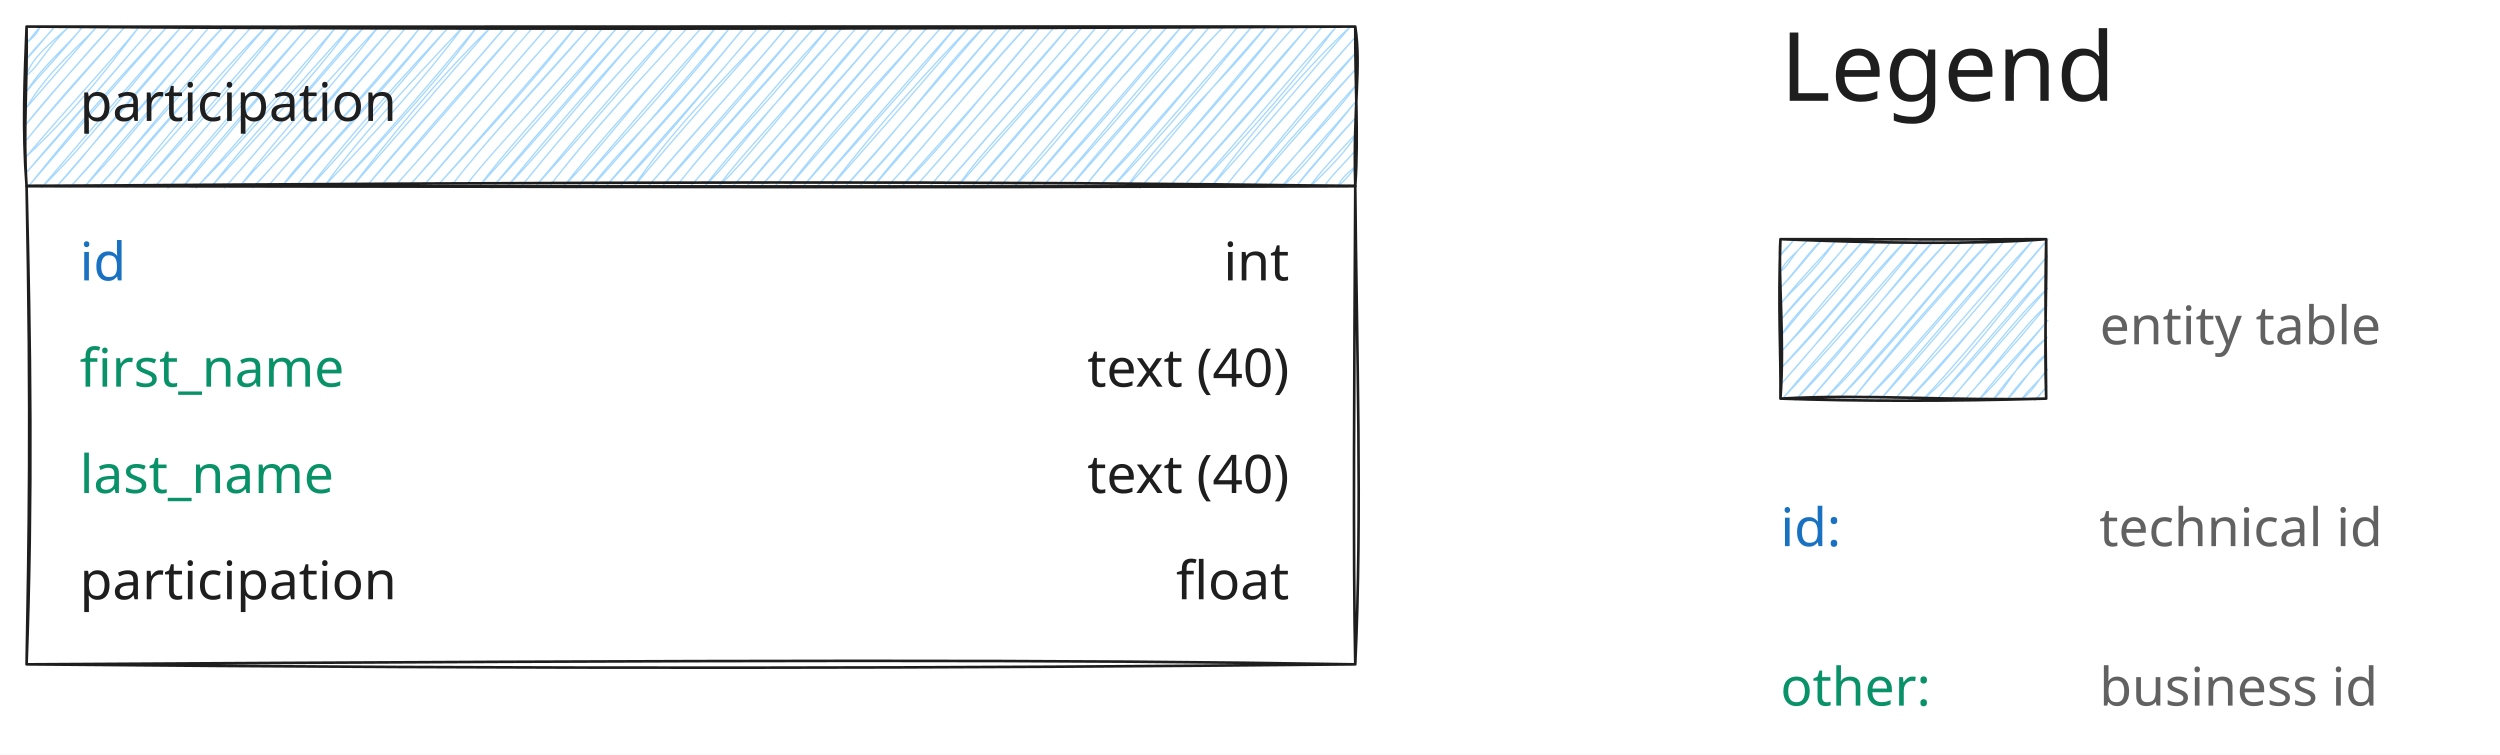
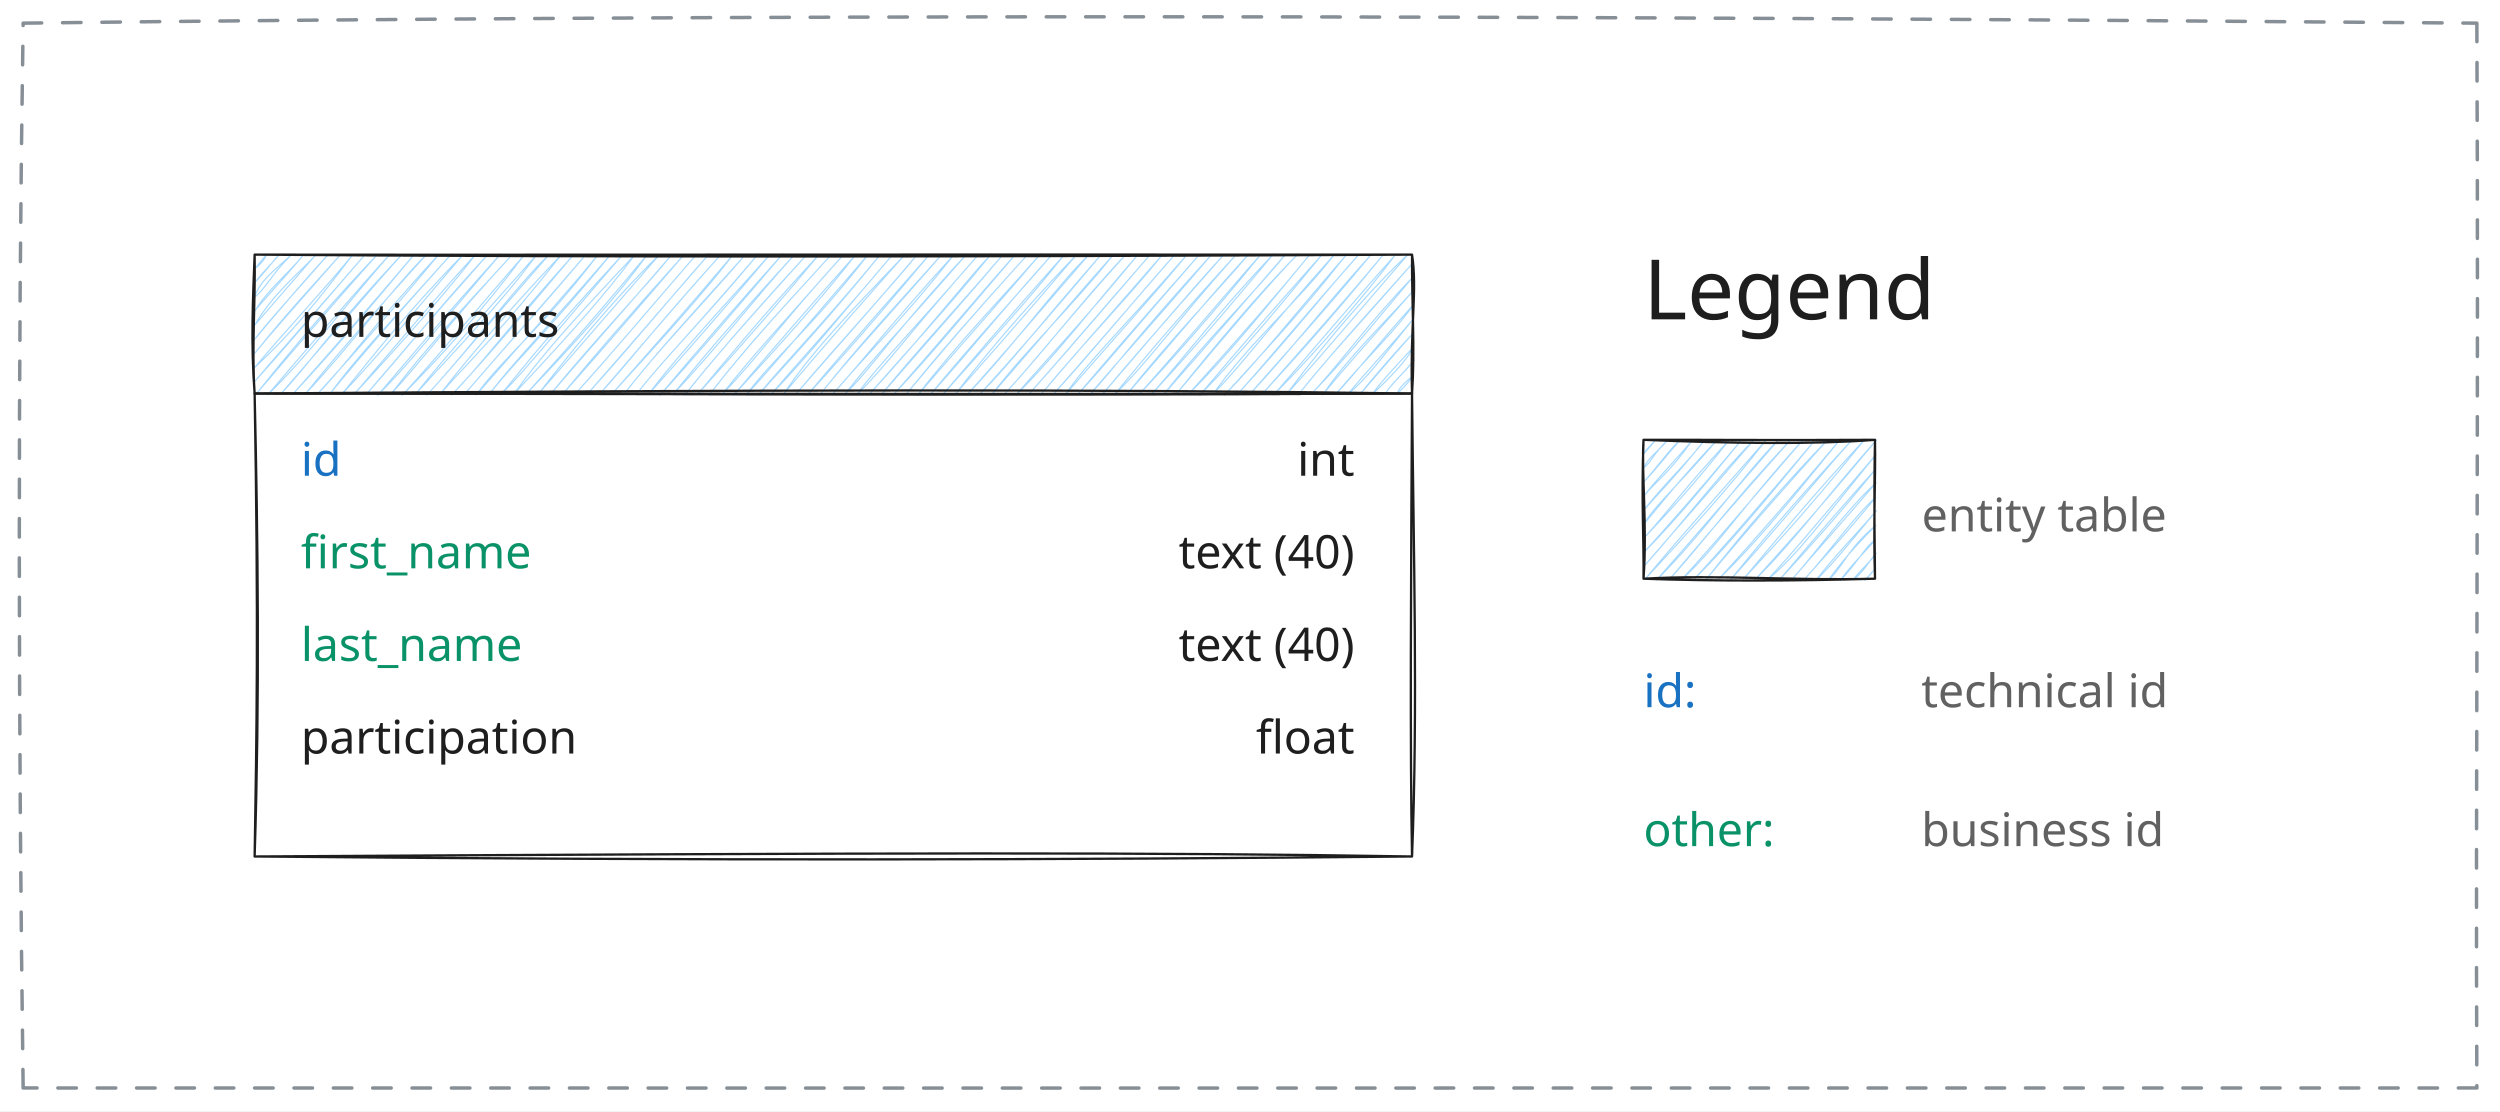
- <svg xmlns="http://www.w3.org/2000/svg" version="1.1" viewBox="0 0 940.776 284" width="940.776" height="284">
+ <svg xmlns="http://www.w3.org/2000/svg" version="1.1" viewBox="0 0 1080 480" width="1080" height="480">
  <defs>
    <style class="style-fonts">
      @font-face {
        font-family: "Virgil";
        src: url("https://excalidraw.com/Virgil.woff2");
      }
      @font-face {
        font-family: "Cascadia";
        src: url("https://excalidraw.com/Cascadia.woff2");
      }
      @font-face {
        font-family: "Assistant";
        src: url("https://excalidraw.com/Assistant-Regular.woff2");
      }
    </style>
  </defs>
-   <rect x="0" y="0" width="940.776" height="284" fill="#ffffff" />
-   <g stroke-linecap="round" transform="translate(10 10) rotate(0 250 30)">
+   <rect x="0" y="0" width="1080" height="480" fill="#ffffff" />
+   <g stroke-linecap="round" transform="translate(10 10) rotate(0 530 230)">
+     <path d="M0 0 C315.49 -3.8, 632.95 -3.54, 1060 0 M1060 0 C1060.82 165.09, 1059.38 330.33, 1060 460 M1060 460 C840.68 459.94, 621.42 460.13, 0 460 M0 460 C-2.09 305.04, -2.33 149.35, 0 0" stroke="#868e96" stroke-width="1.5" fill="none" stroke-dasharray="8 9" />
+   </g>
+   <g stroke-linecap="round" transform="translate(110 110) rotate(0 250 30)">
    <path d="M0 0 C0 0, 0 0, 0 0 M0 0 C0 0, 0 0, 0 0 M-0.26 6.4 C1.68 4.79, 3.87 2.95, 4.99 0.36 M-0.26 6.4 C1.81 4.26, 3.39 1.77, 4.99 0.36 M0.13 12.04 C3.39 7.54, 8.48 2.91, 10.63 -0.03 M0.13 12.04 C4.11 7.96, 7.25 3.65, 10.63 -0.03 M-0.13 18.44 C2.23 11.6, 7.73 7.4, 15.62 0.33 M-0.13 18.44 C4.61 14.98, 6.6 9.35, 15.62 0.33 M0.27 24.08 C5.57 15.24, 14.57 8.16, 21.26 -0.07 M0.27 24.08 C5.33 17.87, 12.45 10.62, 21.26 -0.07 M0 30.48 C8.08 16.69, 18.94 8.27, 26.25 0.29 M0 30.48 C9.94 18.92, 21.28 6, 26.25 0.29 M-0.26 36.88 C7.73 26.72, 16.83 16.96, 31.89 -0.1 M-0.26 36.88 C11.59 22.81, 23.96 8.28, 31.89 -0.1 M0.14 42.52 C8.17 32.6, 16.02 24.18, 36.88 0.26 M0.14 42.52 C13.14 26.09, 27.84 10.37, 36.88 0.26 M-0.12 48.92 C15.62 34.29, 27.53 19.75, 42.52 -0.14 M-0.12 48.92 C13.94 32.14, 30.59 14.56, 42.52 -0.14 M0.27 54.56 C13.22 39.11, 26.18 24.97, 47.51 0.22 M0.27 54.56 C13.01 40.45, 23.79 27.62, 47.51 0.22 M0.67 60.2 C19.1 37.1, 35.62 18.09, 53.15 -0.17 M0.67 60.2 C16.13 42.14, 32.6 22.7, 53.15 -0.17 M5.65 60.56 C23.66 42.95, 36.05 25.7, 58.14 0.19 M5.65 60.56 C25.55 37.27, 46.53 12.73, 58.14 0.19 M11.3 60.17 C22.99 48.08, 32.89 32.63, 63.78 -0.21 M11.3 60.17 C31.47 36.97, 52.33 12.33, 63.78 -0.21 M16.28 60.53 C37.39 36.91, 56 15.05, 68.77 0.15 M16.28 60.53 C31.85 43.76, 47.82 25.42, 68.77 0.15 M21.93 60.14 C42.2 38.65, 58.78 15.33, 74.41 -0.24 M21.93 60.14 C37.99 40.16, 56.08 20.02, 74.41 -0.24 M26.91 60.5 C40.81 46.12, 49.4 32.52, 79.4 0.12 M26.91 60.5 C45.61 39.79, 63.67 19.31, 79.4 0.12 M32.56 60.1 C43.68 44.86, 56.14 31.9, 85.04 -0.28 M32.56 60.1 C49.7 39.14, 67.81 18.98, 85.04 -0.28 M37.54 60.46 C49.63 45.78, 64.47 26.12, 90.03 0.08 M37.54 60.46 C54.66 42.52, 71.14 21.96, 90.03 0.08 M43.19 60.07 C64.46 37.04, 83.91 15.03, 95.67 -0.31 M43.19 60.07 C61.34 39, 79.49 17.09, 95.67 -0.31 M48.17 60.43 C65.94 40.36, 83.36 18.5, 100.66 0.05 M48.17 60.43 C60.25 46.41, 71.39 33.02, 100.66 0.05 M53.16 60.79 C65.53 48.5, 77.19 33.76, 106.3 -0.34 M53.16 60.79 C66.04 45.81, 77.32 31.92, 106.3 -0.34 M58.8 60.39 C73.7 40.88, 89.13 24.02, 111.29 0.02 M58.8 60.39 C72.6 45.45, 84.84 28.45, 111.29 0.02 M63.79 60.75 C80.94 43.35, 97.52 25.29, 116.27 0.38 M63.79 60.75 C82.23 40.51, 101.44 17.28, 116.27 0.38 M69.43 60.36 C86.58 41.38, 106.48 21.01, 121.92 -0.02 M69.43 60.36 C83.9 42.1, 99.08 25.71, 121.92 -0.02 M74.42 60.72 C95.15 37.99, 114.77 11.59, 126.91 0.34 M74.42 60.72 C86.15 47.84, 98.46 32.94, 126.91 0.34 M80.06 60.32 C93.87 44.7, 105.86 33.88, 132.55 -0.05 M80.06 60.32 C96.5 39.26, 114.11 19.5, 132.55 -0.05 M85.05 60.68 C97.74 47.73, 106.36 35.28, 137.54 0.31 M85.05 60.68 C99.04 45.77, 111.6 31.16, 137.54 0.31 M90.69 60.29 C108.71 39.35, 127.97 17.66, 143.18 -0.09 M90.69 60.29 C105.98 42.37, 122.89 23.97, 143.18 -0.09 M95.68 60.65 C107.53 44.24, 124.1 32.04, 148.17 0.27 M95.68 60.65 C114.95 38.71, 135.79 15.48, 148.17 0.27 M101.32 60.25 C115.24 43.02, 129.62 29.92, 153.81 -0.12 M101.32 60.25 C113.72 44.26, 128.42 29.5, 153.81 -0.12 M106.31 60.61 C118.01 46.25, 127.5 34.03, 158.8 0.24 M106.31 60.61 C119.1 47.62, 130.36 32.99, 158.8 0.24 M111.95 60.22 C125.15 41.92, 140.12 25.67, 164.44 -0.16 M111.95 60.22 C130.83 40.18, 149.66 19.71, 164.44 -0.16 M116.94 60.58 C138.46 38.18, 158.37 15.99, 169.43 0.2 M116.94 60.58 C127.58 48.65, 139.21 36.59, 169.43 0.2 M122.58 60.18 C136.57 42.26, 153.28 21.11, 175.07 -0.19 M122.58 60.18 C135.89 45.03, 149.77 28.94, 175.07 -0.19 M127.57 60.55 C146.51 38.57, 166.39 16.18, 180.06 0.17 M127.57 60.55 C147.19 36.54, 168.26 14.72, 180.06 0.17 M133.21 60.15 C145.51 45.16, 159.79 28.56, 185.7 -0.23 M133.21 60.15 C154.74 35.91, 174.91 12.32, 185.7 -0.23 M138.2 60.51 C152.73 44.58, 166.18 28.43, 190.69 0.13 M138.2 60.51 C157.87 38.71, 177.23 15.56, 190.69 0.13 M143.84 60.12 C164.46 37.32, 182.82 14.85, 196.33 -0.26 M143.84 60.12 C158.08 43.81, 171.83 28.07, 196.33 -0.26 M148.83 60.48 C161.99 46.13, 172.19 32.38, 201.32 0.1 M148.83 60.48 C165.03 41.81, 180.59 23.24, 201.32 0.1 M154.47 60.08 C175.9 36.63, 195.07 15.39, 206.96 -0.3 M154.47 60.08 C171.57 40.69, 186.47 23.94, 206.96 -0.3 M159.46 60.44 C174.19 41.23, 190.42 25, 211.95 0.06 M159.46 60.44 C171.41 45.01, 183.85 31.26, 211.95 0.06 M165.1 60.05 C176.38 45.67, 187.3 35.23, 217.59 -0.33 M165.1 60.05 C178.21 43.37, 194.37 27.65, 217.59 -0.33 M170.09 60.41 C179.78 47.58, 189.92 36.13, 222.58 0.03 M170.09 60.41 C186.67 41.94, 203.69 22.44, 222.58 0.03 M175.08 60.77 C194.1 38.08, 214.22 15.22, 228.22 -0.36 M175.08 60.77 C190.02 44.45, 202.95 29.25, 228.22 -0.36 M180.72 60.37 C199.43 40.75, 216.48 18.38, 233.21 0 M180.72 60.37 C192.74 45.74, 203.79 32.17, 233.21 0 M185.71 60.73 C196.86 46.8, 207.63 34.11, 238.19 0.36 M185.71 60.73 C197.91 45.66, 209.62 31.61, 238.19 0.36 M191.35 60.34 C204.83 44.21, 219.94 25.74, 243.84 -0.04 M191.35 60.34 C211.61 37.96, 231.61 14.83, 243.84 -0.04 M196.34 60.7 C213.21 38.53, 231.59 19.42, 248.82 0.32 M196.34 60.7 C212.05 40.16, 230.28 20.73, 248.82 0.32 M201.98 60.3 C216.8 45.15, 228.26 28.7, 254.47 -0.07 M201.98 60.3 C215.73 42.78, 230.82 26.68, 254.47 -0.07 M206.97 60.66 C223.18 41.63, 239.18 22.94, 259.45 0.29 M206.97 60.66 C226.11 39.84, 244.89 19.05, 259.45 0.29 M212.61 60.27 C225 43.77, 240.29 32.04, 265.1 -0.11 M212.61 60.27 C223.63 48.6, 234.91 34.76, 265.1 -0.11 M217.6 60.63 C228.79 46.86, 244.23 31.54, 270.08 0.25 M217.6 60.63 C232.91 43.6, 246.96 28.68, 270.08 0.25 M223.24 60.23 C237.09 43.96, 254.35 25.35, 275.73 -0.14 M223.24 60.23 C238.65 44.43, 251.9 27.65, 275.73 -0.14 M228.23 60.59 C241.58 40.84, 257.08 25.01, 280.71 0.22 M228.23 60.59 C246.32 38.9, 265.78 17.03, 280.71 0.22 M233.87 60.2 C246.5 45.54, 263.1 27.3, 286.36 -0.18 M233.87 60.2 C253.72 36.75, 274.63 14.36, 286.36 -0.18 M238.86 60.56 C256.84 39.07, 276.36 17.28, 291.34 0.18 M238.86 60.56 C258.87 38.8, 278.06 16.19, 291.34 0.18 M244.5 60.17 C255.45 46.14, 269.45 31.42, 296.99 -0.21 M244.5 60.17 C260.64 39.57, 278.58 20.38, 296.99 -0.21 M249.49 60.53 C263.74 43.83, 281.59 26.17, 301.97 0.15 M249.49 60.53 C262.87 45.69, 274.49 30.38, 301.97 0.15 M255.13 60.13 C266.41 49.29, 275.63 34.32, 307.62 -0.25 M255.13 60.13 C266.66 45.21, 279.36 32.19, 307.62 -0.25 M260.12 60.49 C271.84 49.33, 282.2 34.49, 312.6 0.11 M260.12 60.49 C269.65 47.36, 281.53 36, 312.6 0.11 M265.76 60.1 C287.87 36.16, 307.34 11.27, 318.25 -0.28 M265.76 60.1 C281.97 41.55, 297.8 24.75, 318.25 -0.28 M270.75 60.46 C287.05 40.46, 305.48 20.8, 323.23 0.08 M270.75 60.46 C291.03 37.16, 309.88 15.9, 323.23 0.08 M276.39 60.06 C297.45 36.14, 315 15.14, 328.88 -0.31 M276.39 60.06 C293.45 41.92, 310.13 21.45, 328.88 -0.31 M281.38 60.42 C295.3 43.19, 310.26 26.06, 333.86 0.05 M281.38 60.42 C292.57 47.1, 304.2 32.75, 333.86 0.05 M286.37 60.78 C304.16 37.64, 323.13 18.44, 339.51 -0.35 M286.37 60.78 C304.57 39.64, 322.14 20.21, 339.51 -0.35 M292.01 60.39 C310.28 40.1, 325.62 20.8, 344.49 0.01 M292.01 60.39 C309.31 39.26, 327.34 19.7, 344.49 0.01 M297 60.75 C309.82 45.88, 320.63 32.76, 349.48 0.37 M297 60.75 C315.19 40.27, 334.84 19.13, 349.48 0.37 M302.64 60.35 C321.43 35.79, 340.96 14.74, 355.12 -0.02 M302.64 60.35 C313.85 47.56, 326.99 33.05, 355.12 -0.02 M307.63 60.71 C328.94 38.35, 346.52 13.38, 360.11 0.34 M307.63 60.71 C322.15 44.54, 337.3 26.79, 360.11 0.34 M313.27 60.32 C326.82 46.71, 338.77 30.66, 365.75 -0.06 M313.27 60.32 C328.92 43.12, 343.17 26.81, 365.75 -0.06 M318.26 60.68 C333.26 41, 353.14 22.5, 370.74 0.3 M318.26 60.68 C334.72 41.88, 352.87 20.32, 370.74 0.3 M323.9 60.28 C341.84 40.9, 357.43 19.85, 376.38 -0.09 M323.9 60.28 C337.42 45.68, 350.33 28.79, 376.38 -0.09 M328.89 60.64 C346.6 43.21, 362.16 22.32, 381.37 0.27 M328.89 60.64 C342.27 45.02, 357.95 28.89, 381.37 0.27 M334.53 60.25 C351.12 41.58, 364 26.14, 387.01 -0.13 M334.53 60.25 C355.84 36.37, 375.72 12.79, 387.01 -0.13 M339.52 60.61 C352.48 45.24, 364.95 31.23, 392 0.23 M339.52 60.61 C358.13 38, 378.11 17.72, 392 0.23 M345.16 60.22 C362.13 41.52, 376.47 23.87, 397.64 -0.16 M345.16 60.22 C361.19 41.96, 375.36 25.47, 397.64 -0.16 M350.15 60.58 C360 46.07, 371.97 35.36, 402.63 0.2 M350.15 60.58 C369.07 38.6, 389.14 16.78, 402.63 0.2 M355.79 60.18 C367.32 46.64, 378.29 33.74, 408.27 -0.2 M355.79 60.18 C368.57 46.44, 379.09 33.23, 408.27 -0.2 M360.78 60.54 C370.92 49.7, 381.38 35.01, 413.26 0.16 M360.78 60.54 C371.23 47.91, 382.42 36.19, 413.26 0.16 M366.42 60.15 C384.41 39.34, 402.21 17.95, 418.9 -0.23 M366.42 60.15 C377.81 46.37, 388.71 34.08, 418.9 -0.23 M371.41 60.51 C386.47 45.86, 397.83 29.36, 423.89 0.13 M371.41 60.51 C387.11 41.27, 402.9 23.01, 423.89 0.13 M377.05 60.11 C395.14 37.21, 416.49 15.2, 429.53 -0.26 M377.05 60.11 C397.32 36.74, 416.84 13.28, 429.53 -0.26 M382.04 60.47 C404.21 37.11, 425.27 11.52, 434.52 0.1 M382.04 60.47 C402.98 36.9, 423.54 12.31, 434.52 0.1 M387.68 60.08 C404.09 41.51, 416.27 24.86, 440.16 -0.3 M387.68 60.08 C408.97 37.25, 428.3 13.82, 440.16 -0.3 M392.67 60.44 C411.83 36.03, 434.35 13.84, 445.15 0.06 M392.67 60.44 C410.46 40.31, 426.92 21.27, 445.15 0.06 M398.31 60.04 C415.01 39.31, 433.38 17.18, 450.79 -0.33 M398.31 60.04 C418.57 35.75, 439.07 11.58, 450.79 -0.33 M403.3 60.4 C425.5 35.86, 444.19 14.32, 455.78 0.03 M403.3 60.4 C420.61 43.37, 435.76 24.19, 455.78 0.03 M408.28 60.76 C426.55 42.14, 444.76 19.87, 461.42 -0.37 M408.28 60.76 C423.85 42.3, 438.49 25.36, 461.42 -0.37 M413.93 60.37 C429.99 37.76, 451.02 20.07, 466.41 -0.01 M413.93 60.37 C425.68 48.55, 435.21 34.95, 466.41 -0.01 M418.91 60.73 C433.93 44.03, 448.57 29.25, 471.4 0.35 M418.91 60.73 C434.4 44.89, 447.71 27.54, 471.4 0.35 M424.56 60.33 C446.45 36.69, 464.96 13.08, 477.04 -0.04 M424.56 60.33 C437.76 45.74, 449 31.62, 477.04 -0.04 M429.54 60.69 C446.6 42.6, 460.05 24.72, 482.03 0.32 M429.54 60.69 C444.91 43.03, 459.39 27.7, 482.03 0.32 M435.19 60.3 C447.68 46.54, 461.83 31.53, 487.67 -0.08 M435.19 60.3 C452.91 40.27, 472.06 18.66, 487.67 -0.08 M440.17 60.66 C459.91 40.69, 479.94 17.16, 492.66 0.28 M440.17 60.66 C459.37 38.73, 476.93 17.6, 492.66 0.28 M445.82 60.26 C463.97 35.83, 483.92 13.07, 498.3 -0.11 M445.82 60.26 C466.84 37.05, 486.72 13.04, 498.3 -0.11 M450.8 60.63 C459.09 50.23, 471.11 36.07, 500.66 3.27 M450.8 60.63 C462.08 46.21, 474.88 32.69, 500.66 3.27 M456.45 60.23 C468.21 47.98, 480.3 30.46, 500.4 9.66 M456.45 60.23 C471.8 44.63, 485.2 27.51, 500.4 9.66 M461.43 60.59 C472.33 44.33, 486.17 31.53, 500.8 15.31 M461.43 60.59 C469.59 50.35, 478.67 40.43, 500.8 15.31 M467.08 60.2 C481.37 43.47, 493.81 31.8, 500.54 21.71 M467.08 60.2 C476.07 50.88, 484.4 39.55, 500.54 21.71 M472.06 60.56 C480.03 53.89, 484.84 47.26, 500.28 28.1 M472.06 60.56 C481.16 49.48, 490.15 40.19, 500.28 28.1 M477.71 60.16 C484.26 51.73, 493.29 41.62, 500.67 33.75 M477.71 60.16 C486.82 49.46, 495.73 39.19, 500.67 33.75 M482.69 60.52 C489.29 54.31, 498.39 45.1, 500.41 40.14 M482.69 60.52 C486.01 55.64, 491.89 49.34, 500.41 40.14 M488.34 60.13 C491.64 55.2, 495.45 52.18, 500.8 45.79 M488.34 60.13 C490.93 56.19, 494.28 53.33, 500.8 45.79 M493.32 60.49 C494.46 57.33, 496.93 55.3, 500.54 52.19 M493.32 60.49 C495.1 58.51, 497.09 57.09, 500.54 52.19 M498.97 60.09 C499.51 59.52, 500.07 58.88, 500.28 58.58 M498.97 60.09 C499.41 59.76, 499.67 59.33, 500.28 58.58" stroke="#a5d8ff" stroke-width="0.5" fill="none" />
    <path d="M0 0 C104.15 0.17, 208.45 -0.12, 500 0 M0 0 C153.85 1.15, 307.91 0.97, 500 0 M500 0 C502.36 15.51, 499.13 30.08, 500 60 M500 0 C499.86 20.57, 501.32 40.98, 500 60 M500 60 C335.25 60.71, 169.02 59.94, 0 60 M500 60 C361.25 58.05, 221.59 58.42, 0 60 M0 60 C-1.67 38.79, -0.72 18.6, 0 0 M0 60 C-1.32 40.19, 0.39 20.63, 0 0" stroke="#1e1e1e" stroke-width="1" fill="none" />
  </g>
-   <g transform="translate(30 30) rotate(0 76.15833 12)">
+   <g transform="translate(130 130) rotate(0 70.3 12)">
+     <text x="0" y="0" font-family="Cascadia, Segoe UI Emoji" font-size="20px" fill="#1e1e1e" text-anchor="start" style="white-space: pre;" direction="ltr" dominant-baseline="text-before-edge">participants</text>
+   </g>
+   <g stroke-linecap="round" transform="translate(110 170) rotate(0 250 100)">
+     <path d="M0 0 C140.7 0.03, 281.11 0.89, 500 0 M0 0 C120.04 0.01, 240.29 0.48, 500 0 M500 0 C500.64 67.16, 502.54 136.91, 500 200 M500 0 C499.54 77.82, 499.1 155.7, 500 200 M500 200 C348.38 201.51, 197.17 201.85, 0 200 M500 200 C389.21 198.15, 279.19 198.35, 0 200 M0 200 C0.85 148.6, 1.7 98.15, 0 0 M0 200 C2.24 130.98, 1.43 62.84, 0 0" stroke="#1e1e1e" stroke-width="1" fill="none" />
+   </g>
+   <g transform="translate(130 230) rotate(0 58.58333 12)">
+     <text x="0" y="0" font-family="Cascadia, Segoe UI Emoji" font-size="20px" fill="#099268" text-anchor="start" style="white-space: pre;" direction="ltr" dominant-baseline="text-before-edge">first_name</text>
+   </g>
+   <g transform="translate(130 190) rotate(0 11.71667 12)">
+     <text x="0" y="0" font-family="Cascadia, Segoe UI Emoji" font-size="20px" fill="#1971c2" text-anchor="start" style="white-space: pre;" direction="ltr" dominant-baseline="text-before-edge">id</text>
+   </g>
+   <g transform="translate(130 310) rotate(0 76.15833 12)">
    <text x="0" y="0" font-family="Cascadia, Segoe UI Emoji" font-size="20px" fill="#1e1e1e" text-anchor="start" style="white-space: pre;" direction="ltr" dominant-baseline="text-before-edge">participation</text>
  </g>
-   <g stroke-linecap="round" transform="translate(10 70) rotate(0 250 90)">
-     <path d="M0 0 C140.7 0.03, 281.11 0.89, 500 0 M0 0 C120.04 0.01, 240.29 0.48, 500 0 M500 0 C500.51 60.34, 502.63 123.55, 500 180 M500 0 C499.62 70.02, 499.13 140.09, 500 180 M500 180 C348.38 181.51, 197.17 181.85, 0 180 M500 180 C389.21 178.15, 279.19 178.35, 0 180 M0 180 C0.81 133.81, 1.76 88.68, 0 0 M0 180 C2.33 117.84, 1.44 56.66, 0 0" stroke="#1e1e1e" stroke-width="1" fill="none" />
-   </g>
-   <g transform="translate(30 130) rotate(0 58.58333 12)">
-     <text x="0" y="0" font-family="Cascadia, Segoe UI Emoji" font-size="20px" fill="#099268" text-anchor="start" style="white-space: pre;" direction="ltr" dominant-baseline="text-before-edge">first_name</text>
-   </g>
-   <g transform="translate(30 90) rotate(0 11.71667 12)">
-     <text x="0" y="0" font-family="Cascadia, Segoe UI Emoji" font-size="20px" fill="#1971c2" text-anchor="start" style="white-space: pre;" direction="ltr" dominant-baseline="text-before-edge">id</text>
-   </g>
-   <g transform="translate(30 210) rotate(0 76.15833 12)">
-     <text x="0" y="0" font-family="Cascadia, Segoe UI Emoji" font-size="20px" fill="#1e1e1e" text-anchor="start" style="white-space: pre;" direction="ltr" dominant-baseline="text-before-edge">participation</text>
-   </g>
-   <g transform="translate(30 170) rotate(0 52.725 12)">
+   <g transform="translate(130 270) rotate(0 52.725 12)">
    <text x="0" y="0" font-family="Cascadia, Segoe UI Emoji" font-size="20px" fill="#099268" text-anchor="start" style="white-space: pre;" direction="ltr" dominant-baseline="text-before-edge">last_name</text>
  </g>
-   <g transform="translate(379.7 130) rotate(0 52.725 12)">
+   <g transform="translate(479.7 230) rotate(0 52.725 12)">
    <text x="105.45" y="0" font-family="Cascadia, Segoe UI Emoji" font-size="20px" fill="#1e1e1e" text-anchor="end" style="white-space: pre;" direction="ltr" dominant-baseline="text-before-edge">text (40)</text>
  </g>
-   <g transform="translate(450 90) rotate(0 17.575 12)">
+   <g transform="translate(550 190) rotate(0 17.575 12)">
    <text x="35.15" y="0" font-family="Cascadia, Segoe UI Emoji" font-size="20px" fill="#1e1e1e" text-anchor="end" style="white-space: pre;" direction="ltr" dominant-baseline="text-before-edge">int</text>
  </g>
-   <g transform="translate(379.7 170) rotate(0 52.725 12)">
+   <g transform="translate(479.7 270) rotate(0 52.725 12)">
    <text x="105.45" y="0" font-family="Cascadia, Segoe UI Emoji" font-size="20px" fill="#1e1e1e" text-anchor="end" style="white-space: pre;" direction="ltr" dominant-baseline="text-before-edge">text (40)</text>
  </g>
-   <g transform="translate(426.5667 210) rotate(0 29.29167 12)">
+   <g transform="translate(526.5667 310) rotate(0 29.29167 12)">
    <text x="58.583" y="0" font-family="Cascadia, Segoe UI Emoji" font-size="20px" fill="#1e1e1e" text-anchor="end" style="white-space: pre;" direction="ltr" dominant-baseline="text-before-edge">float</text>
  </g>
-   <g stroke-linecap="round" transform="translate(670 90) rotate(0 50 30)">
+   <g stroke-linecap="round" transform="translate(710 190) rotate(0 50 30)">
    <path d="M0 0 C0 0, 0 0, 0 0 M0 0 C0 0, 0 0, 0 0 M-0.26 6.4 C1.04 4.07, 3.48 2.22, 4.99 0.36 M-0.26 6.4 C1.78 4.21, 3.56 2.23, 4.99 0.36 M0.13 12.04 C1.73 8.16, 5.26 5.9, 10.63 -0.03 M0.13 12.04 C3.2 10.01, 4.02 6.14, 10.63 -0.03 M-0.13 18.44 C6.1 12.03, 10.98 5.41, 15.62 0.33 M-0.13 18.44 C6.24 11.43, 12.16 3.05, 15.62 0.33 M0.27 24.08 C5.78 17.58, 11.24 14.21, 21.26 -0.07 M0.27 24.08 C7.97 14.29, 17.07 5.39, 21.26 -0.07 M0 30.48 C5.32 24.43, 13.58 16.18, 26.25 0.29 M0 30.48 C9.87 18.11, 19.98 8.71, 26.25 0.29 M-0.26 36.88 C6.19 26.65, 15.97 18.85, 31.89 -0.1 M-0.26 36.88 C6.17 29.55, 12.96 20, 31.89 -0.1 M0.14 42.52 C10.16 31.71, 19.93 21.69, 36.88 0.26 M0.14 42.52 C11.08 30.31, 19.27 19.1, 36.88 0.26 M-0.12 48.92 C11.11 36.5, 20.05 26.64, 42.52 -0.14 M-0.12 48.92 C15.89 32.81, 30.7 14.1, 42.52 -0.14 M0.27 54.56 C15.93 37.16, 31.96 15.86, 47.51 0.22 M0.27 54.56 C13.22 39.36, 26.91 24.3, 47.51 0.22 M0.67 60.2 C17.69 41.88, 38.02 19.55, 53.15 -0.17 M0.67 60.2 C18.05 39.29, 36.37 19.18, 53.15 -0.17 M5.65 60.56 C26.86 39.47, 43.66 14.42, 58.14 0.19 M5.65 60.56 C25.43 38.08, 42.94 17.6, 58.14 0.19 M11.3 60.17 C25.62 44.57, 37.31 27.82, 63.78 -0.21 M11.3 60.17 C21.12 48.71, 31.48 35.96, 63.78 -0.21 M16.28 60.53 C31.23 47.18, 41.95 29.68, 68.77 0.15 M16.28 60.53 C29.08 46.65, 40.67 32.77, 68.77 0.15 M21.93 60.14 C36.01 46.26, 51.86 27.21, 74.41 -0.24 M21.93 60.14 C33.05 47.96, 43.35 36.53, 74.41 -0.24 M26.91 60.5 C43.26 39.56, 62.56 17.44, 79.4 0.12 M26.91 60.5 C45.76 37.6, 64.49 16.76, 79.4 0.12 M32.56 60.1 C46.8 46.19, 58.32 32.79, 85.04 -0.28 M32.56 60.1 C48.72 42.41, 64.23 24.59, 85.04 -0.28 M37.54 60.46 C57.13 38.98, 75.79 15.93, 90.03 0.08 M37.54 60.46 C48.67 46.93, 59.63 33.12, 90.03 0.08 M43.19 60.07 C53.53 48.77, 66.62 35.66, 95.67 -0.31 M43.19 60.07 C58.06 42.48, 71.38 26.01, 95.67 -0.31 M48.17 60.43 C65.62 43.35, 79.47 23.77, 100.66 0.05 M48.17 60.43 C58.65 48.62, 70.66 36.09, 100.66 0.05 M53.16 60.79 C66.5 49.83, 77.37 34.73, 100.4 6.45 M53.16 60.79 C64.1 49.49, 74.9 35.89, 100.4 6.45 M58.8 60.39 C74.1 42.24, 92.56 21.04, 100.13 12.85 M58.8 60.39 C71.98 46.05, 84.38 32.45, 100.13 12.85 M63.79 60.75 C75.96 46.86, 87.84 30.03, 100.53 18.49 M63.79 60.75 C73.89 48.9, 83.8 38.01, 100.53 18.49 M69.43 60.36 C80.79 47.89, 91.38 32.69, 100.27 24.89 M69.43 60.36 C76.69 52.04, 85.96 42.45, 100.27 24.89 M74.42 60.72 C83.78 48.76, 91.22 41.62, 100.66 30.53 M74.42 60.72 C81.03 54.43, 87.18 46.88, 100.66 30.53 M80.06 60.32 C85.82 55.62, 88.34 46.7, 100.4 36.93 M80.06 60.32 C87.1 50.49, 95.28 42.07, 100.4 36.93 M85.05 60.68 C92.49 53.11, 96.15 45.49, 100.14 43.32 M85.05 60.68 C89.58 54.28, 95.53 48.47, 100.14 43.32 M90.69 60.29 C94.92 57.45, 97.73 51.9, 100.53 48.97 M90.69 60.29 C94.21 55.57, 98.55 52.28, 100.53 48.97 M95.68 60.65 C97.53 58.58, 98.18 57.86, 100.27 55.37 M95.68 60.65 C97.67 58.9, 99.3 56.34, 100.27 55.37" stroke="#a5d8ff" stroke-width="0.5" fill="none" />
    <path d="M0 0 C36.59 1.55, 74.56 2.06, 100 0 M0 0 C25.24 -0.08, 51.26 0.26, 100 0 M100 0 C99.79 11.04, 99.55 23.45, 100 60 M100 0 C100.3 16.92, 99.23 36.16, 100 60 M100 60 C65.14 60.95, 31.99 58.18, 0 60 M100 60 C64.14 61.06, 28.83 61.04, 0 60 M0 60 C1.63 37.78, -0.91 13.75, 0 0 M0 60 C0.2 42.88, -0.96 26.69, 0 0" stroke="#1e1e1e" stroke-width="1" fill="none" />
  </g>
-   <g stroke-opacity="0.7" fill-opacity="0.7" transform="translate(790.1764 114.0352) rotate(0 70.3 12)">
+   <g stroke-opacity="0.7" fill-opacity="0.7" transform="translate(830.1764 214.0352) rotate(0 70.3 12)">
    <text x="0" y="0" font-family="Cascadia, Segoe UI Emoji" font-size="20px" fill="#1e1e1e" text-anchor="start" style="white-space: pre;" direction="ltr" dominant-baseline="text-before-edge">entity table</text>
  </g>
-   <g stroke-opacity="0.7" fill-opacity="0.7" transform="translate(790 190) rotate(0 70.3 12)">
+   <g stroke-opacity="0.7" fill-opacity="0.7" transform="translate(830 290) rotate(0 70.3 12)">
    <text x="0" y="0" font-family="Cascadia, Segoe UI Emoji" font-size="20px" fill="#1e1e1e" text-anchor="start" style="white-space: pre;" direction="ltr" dominant-baseline="text-before-edge">technical id</text>
  </g>
-   <g transform="translate(670 190) rotate(0 17.575 12)">
+   <g transform="translate(710 290) rotate(0 17.575 12)">
    <text x="0" y="0" font-family="Cascadia, Segoe UI Emoji" font-size="20px" fill="#1971c2" text-anchor="start" style="white-space: pre;" direction="ltr" dominant-baseline="text-before-edge">id:</text>
  </g>
-   <g stroke-opacity="0.7" fill-opacity="0.7" transform="translate(790 250) rotate(0 64.44167 12)">
+   <g stroke-opacity="0.7" fill-opacity="0.7" transform="translate(830 350) rotate(0 64.44167 12)">
    <text x="0" y="0" font-family="Cascadia, Segoe UI Emoji" font-size="20px" fill="#1e1e1e" text-anchor="start" style="white-space: pre;" direction="ltr" dominant-baseline="text-before-edge">business id</text>
  </g>
-   <g transform="translate(670 250) rotate(0 35.15 12)">
+   <g transform="translate(710 350) rotate(0 35.15 12)">
    <text x="0" y="0" font-family="Cascadia, Segoe UI Emoji" font-size="20px" fill="#099268" text-anchor="start" style="white-space: pre;" direction="ltr" dominant-baseline="text-before-edge">other:</text>
  </g>
-   <g transform="translate(670 10) rotate(0 63.3 21.6)">
+   <g transform="translate(710 110) rotate(0 63.3 21.6)">
    <text x="0" y="0" font-family="Cascadia, Segoe UI Emoji" font-size="36px" fill="#1e1e1e" text-anchor="start" style="white-space: pre;" direction="ltr" dominant-baseline="text-before-edge">Legend</text>
  </g>
</svg>
